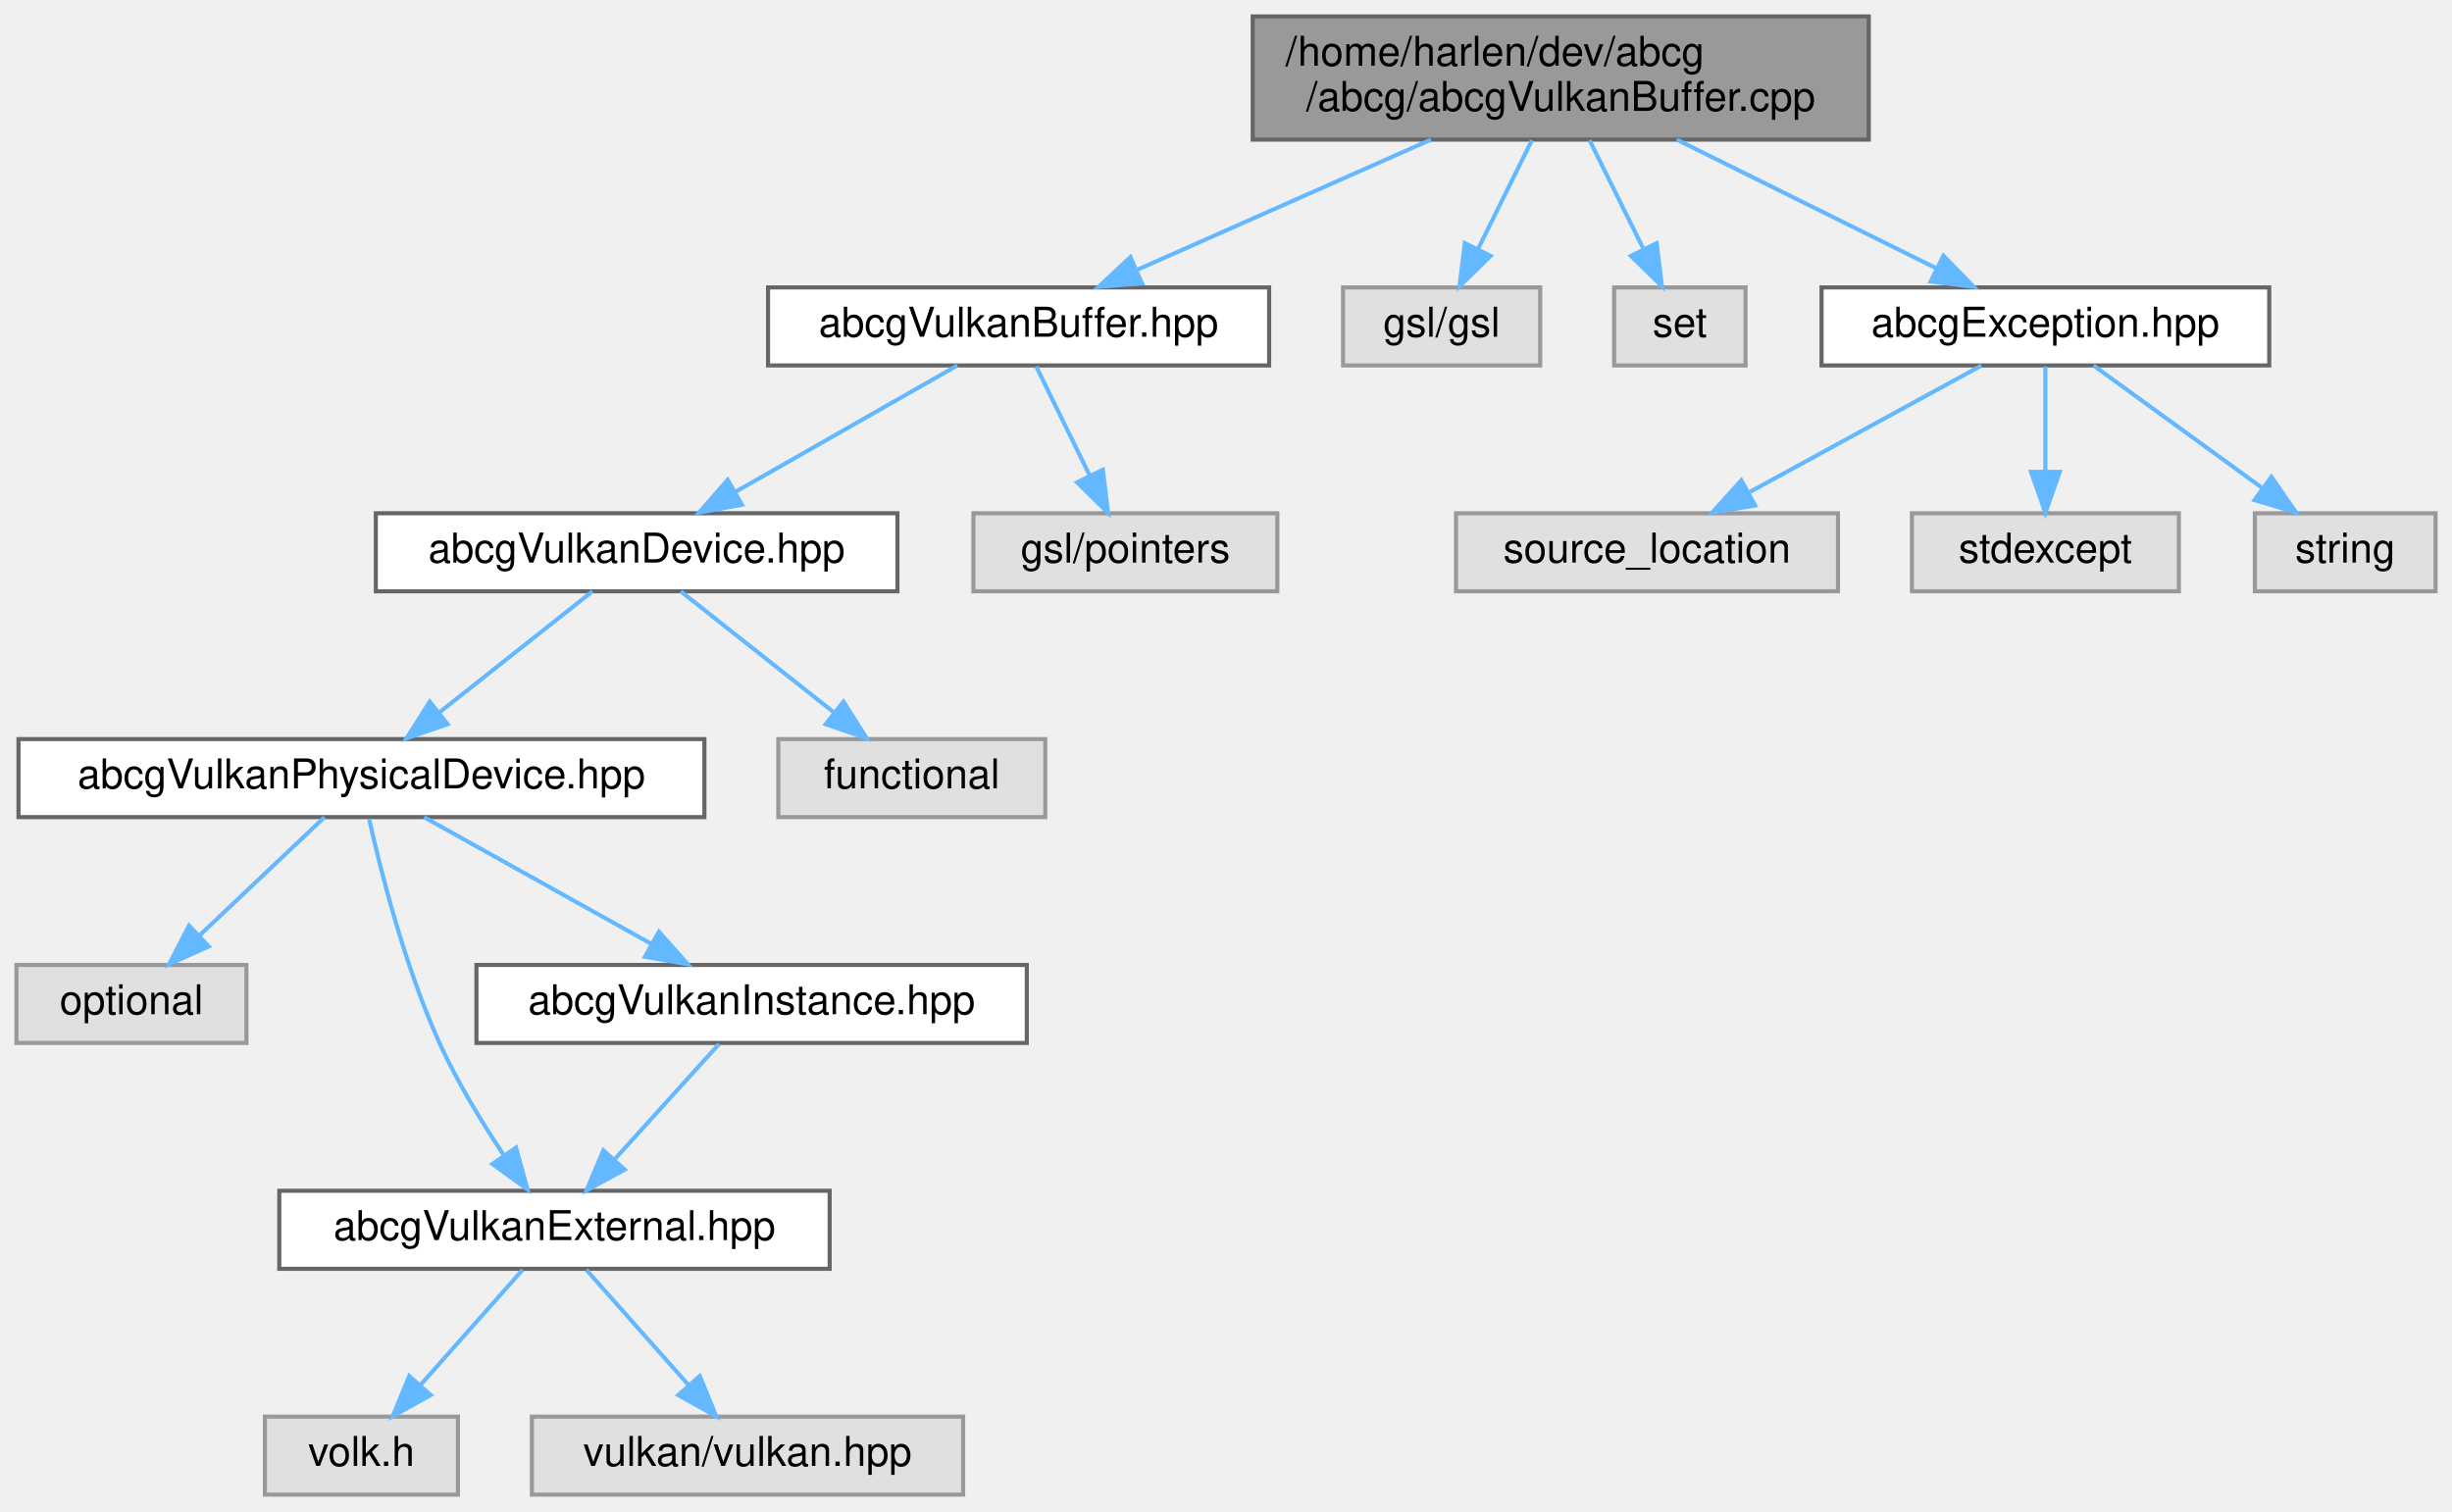
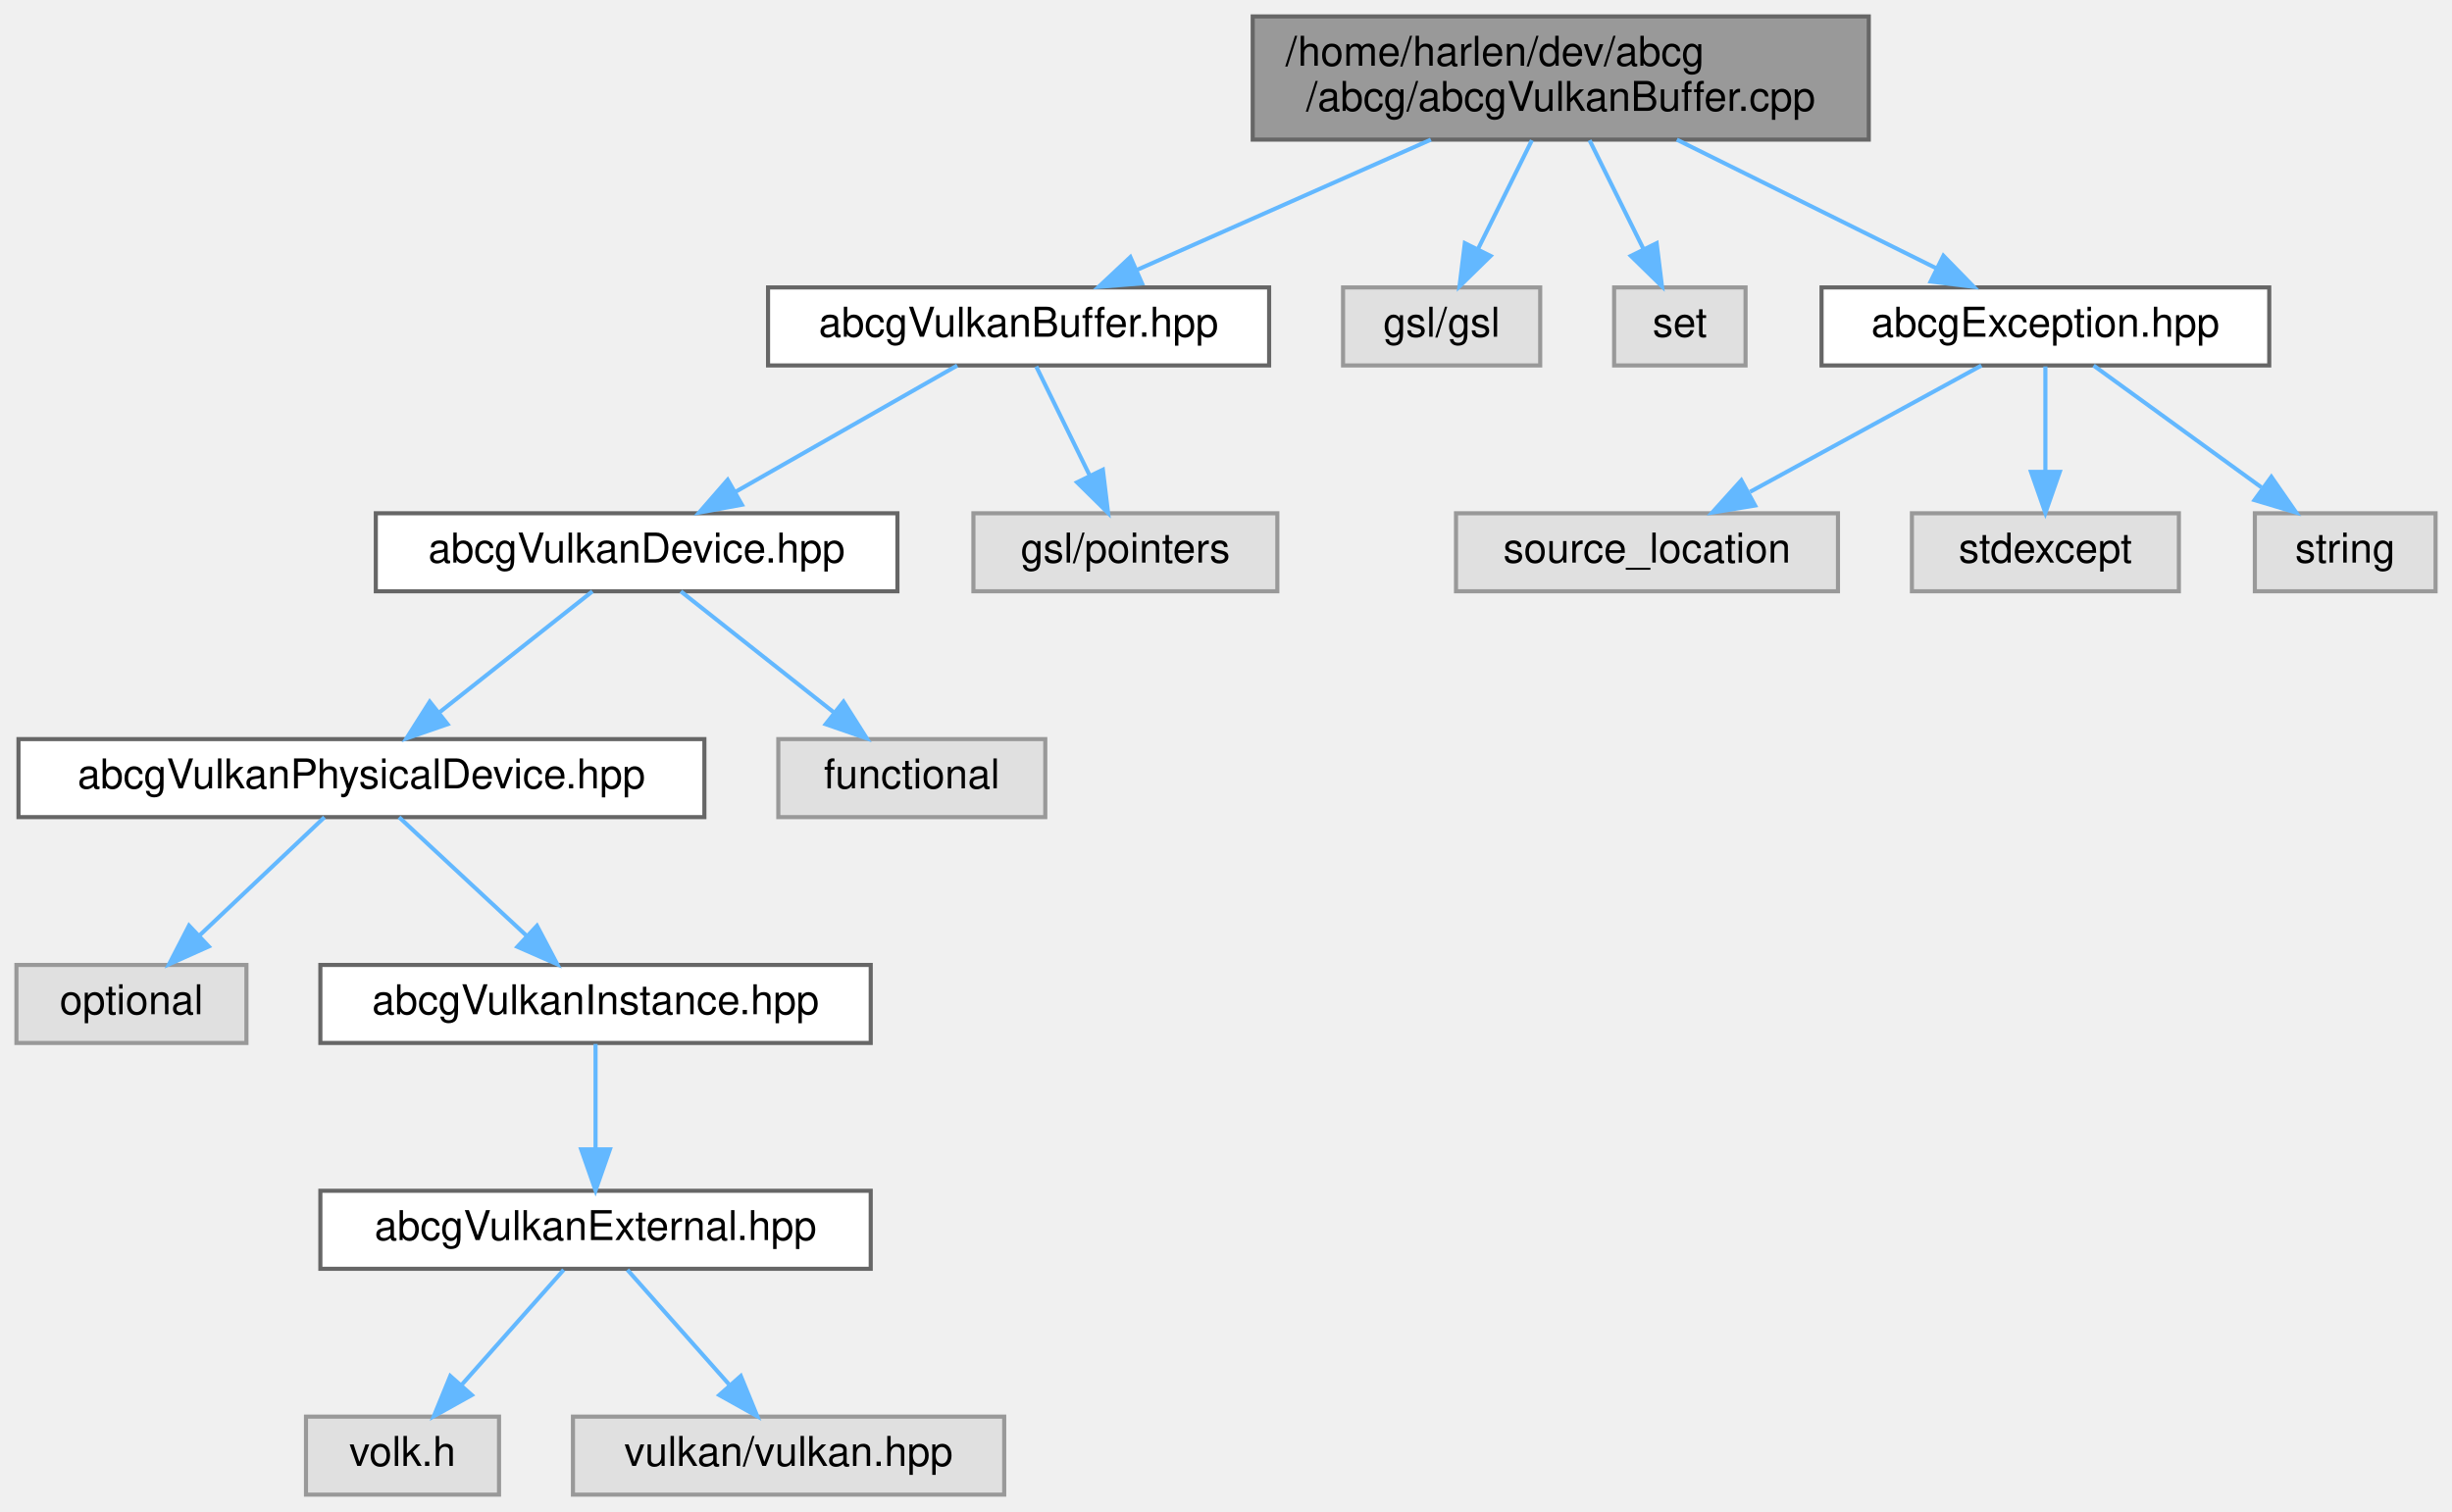
<svg xmlns="http://www.w3.org/2000/svg" xmlns:xlink="http://www.w3.org/1999/xlink" width="597pt" height="368pt" viewBox="0.00 0.00 597.00 368.00">
  <g id="graph0" class="graph" transform="scale(1 1) rotate(0) translate(4 364)">
    <g id="Node000001" class="node">
      <g id="a_Node000001">
        <a xlink:title="Definition of abcg::VulkanBuffer.">
          <polygon fill="#999999" stroke="#666666" points="451,-360 301,-360 301,-330 451,-330 451,-360" />
          <text text-anchor="start" x="309" y="-348" font-family="Helvetica,sans-Serif" font-size="10.00">/home/harlen/dev/abcg</text>
          <text text-anchor="middle" x="376" y="-337" font-family="Helvetica,sans-Serif" font-size="10.00">/abcg/abcgVulkanBuffer.cpp</text>
        </a>
      </g>
    </g>
    <g id="Node000002" class="node">
      <g id="a_Node000002">
        <a xlink:href="abcgVulkanBuffer_8hpp.html" target="_top" xlink:title="Header file of abcg::VulkanBuffer.">
          <polygon fill="white" stroke="#666666" points="305,-294 183,-294 183,-275 305,-275 305,-294" />
          <text text-anchor="middle" x="244" y="-282" font-family="Helvetica,sans-Serif" font-size="10.00">abcgVulkanBuffer.hpp</text>
        </a>
      </g>
    </g>
    <g id="edge1_Node000001_Node000002" class="edge">
      <g id="a_edge1_Node000001_Node000002">
        <a xlink:title=" ">
          <path fill="none" stroke="#63b8ff" d="M344.38,-329.99C322.65,-320.36 294.03,-307.67 272.91,-298.31" />
          <polygon fill="#63b8ff" stroke="#63b8ff" points="274.05,-294.99 263.49,-294.14 271.22,-301.39 274.05,-294.99" />
        </a>
      </g>
    </g>
    <g id="Node000012" class="node">
      <g id="a_Node000012">
        <a xlink:title=" ">
          <polygon fill="#e0e0e0" stroke="#999999" points="371,-294 323,-294 323,-275 371,-275 371,-294" />
          <text text-anchor="middle" x="347" y="-282" font-family="Helvetica,sans-Serif" font-size="10.00">gsl/gsl</text>
        </a>
      </g>
    </g>
-     <g id="edge12_Node000001_Node000012" class="edge">
-       <g id="a_edge12_Node000001_Node000012">
+     <g id="edge11_Node000001_Node000012" class="edge">
+       <g id="a_edge11_Node000001_Node000012">
        <a xlink:title=" ">
          <path fill="none" stroke="#63b8ff" d="M368.98,-329.84C365.03,-321.87 360.06,-311.84 355.84,-303.33" />
          <polygon fill="#63b8ff" stroke="#63b8ff" points="358.92,-301.67 351.35,-294.27 352.65,-304.78 358.92,-301.67" />
        </a>
      </g>
    </g>
    <g id="Node000013" class="node">
      <g id="a_Node000013">
        <a xlink:title=" ">
          <polygon fill="#e0e0e0" stroke="#999999" points="421,-294 389,-294 389,-275 421,-275 421,-294" />
          <text text-anchor="middle" x="405" y="-282" font-family="Helvetica,sans-Serif" font-size="10.00">set</text>
        </a>
      </g>
    </g>
-     <g id="edge13_Node000001_Node000013" class="edge">
-       <g id="a_edge13_Node000001_Node000013">
+     <g id="edge12_Node000001_Node000013" class="edge">
+       <g id="a_edge12_Node000001_Node000013">
        <a xlink:title=" ">
          <path fill="none" stroke="#63b8ff" d="M383.02,-329.84C386.97,-321.87 391.94,-311.84 396.16,-303.33" />
          <polygon fill="#63b8ff" stroke="#63b8ff" points="399.35,-304.78 400.65,-294.27 393.08,-301.67 399.35,-304.78" />
        </a>
      </g>
    </g>
    <g id="Node000014" class="node">
      <g id="a_Node000014">
        <a xlink:href="abcgException_8hpp.html" target="_top" xlink:title="Header file of abcg::Exception and derived classes.">
          <polygon fill="white" stroke="#666666" points="548.5,-294 439.5,-294 439.5,-275 548.5,-275 548.5,-294" />
          <text text-anchor="middle" x="494" y="-282" font-family="Helvetica,sans-Serif" font-size="10.00">abcgException.hpp</text>
        </a>
      </g>
    </g>
-     <g id="edge14_Node000001_Node000014" class="edge">
-       <g id="a_edge14_Node000001_Node000014">
+     <g id="edge13_Node000001_Node000014" class="edge">
+       <g id="a_edge13_Node000001_Node000014">
        <a xlink:title=" ">
          <path fill="none" stroke="#63b8ff" d="M404.26,-329.99C423.42,-320.49 448.58,-308.02 467.39,-298.69" />
          <polygon fill="#63b8ff" stroke="#63b8ff" points="469.17,-301.72 476.57,-294.14 466.06,-295.45 469.17,-301.72" />
        </a>
      </g>
    </g>
    <g id="Node000003" class="node">
      <g id="a_Node000003">
        <a xlink:href="abcgVulkanDevice_8hpp.html" target="_top" xlink:title="Header file of abcg::VulkanDevice.">
          <polygon fill="white" stroke="#666666" points="214.5,-239 87.5,-239 87.5,-220 214.5,-220 214.5,-239" />
          <text text-anchor="middle" x="151" y="-227" font-family="Helvetica,sans-Serif" font-size="10.00">abcgVulkanDevice.hpp</text>
        </a>
      </g>
    </g>
    <g id="edge2_Node000002_Node000003" class="edge">
      <g id="a_edge2_Node000002_Node000003">
        <a xlink:title=" ">
          <path fill="none" stroke="#63b8ff" d="M229.06,-274.98C214.5,-266.69 192.13,-253.94 175.07,-244.22" />
          <polygon fill="#63b8ff" stroke="#63b8ff" points="176.64,-241.08 166.21,-239.17 173.17,-247.16 176.64,-241.08" />
        </a>
      </g>
    </g>
    <g id="Node000011" class="node">
      <g id="a_Node000011">
        <a xlink:title=" ">
          <polygon fill="#e0e0e0" stroke="#999999" points="307,-239 233,-239 233,-220 307,-220 307,-239" />
          <text text-anchor="middle" x="270" y="-227" font-family="Helvetica,sans-Serif" font-size="10.00">gsl/pointers</text>
        </a>
      </g>
    </g>
-     <g id="edge11_Node000002_Node000011" class="edge">
-       <g id="a_edge11_Node000002_Node000011">
+     <g id="edge10_Node000002_Node000011" class="edge">
+       <g id="a_edge10_Node000002_Node000011">
        <a xlink:title=" ">
          <path fill="none" stroke="#63b8ff" d="M248.29,-274.75C251.81,-267.57 256.91,-257.18 261.28,-248.27" />
          <polygon fill="#63b8ff" stroke="#63b8ff" points="264.52,-249.61 265.79,-239.09 258.24,-246.53 264.52,-249.61" />
        </a>
      </g>
    </g>
    <g id="Node000004" class="node">
      <g id="a_Node000004">
        <a xlink:href="abcgVulkanPhysicalDevice_8hpp.html" target="_top" xlink:title="Header file of abcg::VulkanPhysicalDevice.">
          <polygon fill="white" stroke="#666666" points="167.5,-184 0.5,-184 0.5,-165 167.5,-165 167.5,-184" />
          <text text-anchor="middle" x="84" y="-172" font-family="Helvetica,sans-Serif" font-size="10.00">abcgVulkanPhysicalDevice.hpp</text>
        </a>
      </g>
    </g>
    <g id="edge3_Node000003_Node000004" class="edge">
      <g id="a_edge3_Node000003_Node000004">
        <a xlink:title=" ">
          <path fill="none" stroke="#63b8ff" d="M140.24,-219.98C130.23,-212.07 115.11,-200.11 103.07,-190.58" />
          <polygon fill="#63b8ff" stroke="#63b8ff" points="104.97,-187.63 94.96,-184.17 100.63,-193.12 104.97,-187.63" />
        </a>
      </g>
    </g>
    <g id="Node000010" class="node">
      <g id="a_Node000010">
        <a xlink:title=" ">
          <polygon fill="#e0e0e0" stroke="#999999" points="250.5,-184 185.5,-184 185.5,-165 250.5,-165 250.5,-184" />
          <text text-anchor="middle" x="218" y="-172" font-family="Helvetica,sans-Serif" font-size="10.00">functional</text>
        </a>
      </g>
    </g>
-     <g id="edge10_Node000003_Node000010" class="edge">
-       <g id="a_edge10_Node000003_Node000010">
+     <g id="edge9_Node000003_Node000010" class="edge">
+       <g id="a_edge9_Node000003_Node000010">
        <a xlink:title=" ">
          <path fill="none" stroke="#63b8ff" d="M161.76,-219.98C171.77,-212.07 186.89,-200.11 198.93,-190.58" />
          <polygon fill="#63b8ff" stroke="#63b8ff" points="201.37,-193.12 207.04,-184.17 197.03,-187.63 201.37,-193.12" />
        </a>
      </g>
    </g>
    <g id="Node000005" class="node">
      <g id="a_Node000005">
        <a xlink:title=" ">
          <polygon fill="#e0e0e0" stroke="#999999" points="56,-129 0,-129 0,-110 56,-110 56,-129" />
          <text text-anchor="middle" x="28" y="-117" font-family="Helvetica,sans-Serif" font-size="10.00">optional</text>
        </a>
      </g>
    </g>
    <g id="edge4_Node000004_Node000005" class="edge">
      <g id="a_edge4_Node000004_Node000005">
        <a xlink:title=" ">
          <path fill="none" stroke="#63b8ff" d="M75,-164.98C66.81,-157.23 54.49,-145.58 44.53,-136.14" />
          <polygon fill="#63b8ff" stroke="#63b8ff" points="46.83,-133.5 37.16,-129.17 42.02,-138.59 46.83,-133.5" />
        </a>
      </g>
    </g>
    <g id="Node000006" class="node">
      <g id="a_Node000006">
-         <a xlink:href="abcgVulkanExternal_8hpp.html" target="_top" xlink:title="Header file for including Vulkan-related dependencies.">
-           <polygon fill="white" stroke="#666666" points="198,-74 64,-74 64,-55 198,-55 198,-74" />
-           <text text-anchor="middle" x="131" y="-62" font-family="Helvetica,sans-Serif" font-size="10.00">abcgVulkanExternal.hpp</text>
+         <a xlink:href="abcgVulkanInstance_8hpp.html" target="_top" xlink:title="Header file of abcg::VulkanInstance.">
+           <polygon fill="white" stroke="#666666" points="208,-129 74,-129 74,-110 208,-110 208,-129" />
+           <text text-anchor="middle" x="141" y="-117" font-family="Helvetica,sans-Serif" font-size="10.00">abcgVulkanInstance.hpp</text>
        </a>
      </g>
    </g>
    <g id="edge5_Node000004_Node000006" class="edge">
      <g id="a_edge5_Node000004_Node000006">
        <a xlink:title=" ">
-           <path fill="none" stroke="#63b8ff" d="M85.86,-164.6C88.65,-152.06 94.53,-128.65 103,-110 107.29,-100.56 113.28,-90.74 118.62,-82.73" />
-           <polygon fill="#63b8ff" stroke="#63b8ff" points="121.64,-84.51 124.45,-74.3 115.89,-80.53 121.64,-84.51" />
+           <path fill="none" stroke="#63b8ff" d="M93.16,-164.98C101.5,-157.23 114.03,-145.58 124.18,-136.14" />
+           <polygon fill="#63b8ff" stroke="#63b8ff" points="126.74,-138.54 131.68,-129.17 121.97,-133.42 126.74,-138.54" />
+         </a>
+       </g>
+     </g>
+     <g id="Node000007" class="node">
+       <g id="a_Node000007">
+         <a xlink:href="abcgVulkanExternal_8hpp.html" target="_top" xlink:title="Header file for including Vulkan-related dependencies.">
+           <polygon fill="white" stroke="#666666" points="208,-74 74,-74 74,-55 208,-55 208,-74" />
+           <text text-anchor="middle" x="141" y="-62" font-family="Helvetica,sans-Serif" font-size="10.00">abcgVulkanExternal.hpp</text>
+         </a>
+       </g>
+     </g>
+     <g id="edge6_Node000006_Node000007" class="edge">
+       <g id="a_edge6_Node000006_Node000007">
+         <a xlink:title=" ">
+           <path fill="none" stroke="#63b8ff" d="M141,-109.75C141,-102.8 141,-92.85 141,-84.13" />
+           <polygon fill="#63b8ff" stroke="#63b8ff" points="144.5,-84.09 141,-74.09 137.5,-84.09 144.5,-84.09" />
+         </a>
+       </g>
+     </g>
+     <g id="Node000008" class="node">
+       <g id="a_Node000008">
+         <a xlink:title=" ">
+           <polygon fill="#e0e0e0" stroke="#999999" points="117.5,-19 70.5,-19 70.5,0 117.5,0 117.5,-19" />
+           <text text-anchor="middle" x="94" y="-7" font-family="Helvetica,sans-Serif" font-size="10.00">volk.h</text>
+         </a>
+       </g>
+     </g>
+     <g id="edge7_Node000007_Node000008" class="edge">
+       <g id="a_edge7_Node000007_Node000008">
+         <a xlink:title=" ">
+           <path fill="none" stroke="#63b8ff" d="M133.24,-54.75C126.53,-47.18 116.66,-36.05 108.49,-26.84" />
+           <polygon fill="#63b8ff" stroke="#63b8ff" points="110.87,-24.25 101.62,-19.09 105.63,-28.89 110.87,-24.25" />
        </a>
      </g>
    </g>
    <g id="Node000009" class="node">
      <g id="a_Node000009">
-         <a xlink:href="abcgVulkanInstance_8hpp.html" target="_top" xlink:title="Header file of abcg::VulkanInstance.">
-           <polygon fill="white" stroke="#666666" points="246,-129 112,-129 112,-110 246,-110 246,-129" />
-           <text text-anchor="middle" x="179" y="-117" font-family="Helvetica,sans-Serif" font-size="10.00">abcgVulkanInstance.hpp</text>
-         </a>
-       </g>
-     </g>
-     <g id="edge8_Node000004_Node000009" class="edge">
-       <g id="a_edge8_Node000004_Node000009">
-         <a xlink:title=" ">
-           <path fill="none" stroke="#63b8ff" d="M99.26,-164.98C114.13,-156.69 136.98,-143.94 154.42,-134.22" />
-           <polygon fill="#63b8ff" stroke="#63b8ff" points="156.43,-137.1 163.46,-129.17 153.02,-130.99 156.43,-137.1" />
-         </a>
-       </g>
-     </g>
-     <g id="Node000007" class="node">
-       <g id="a_Node000007">
-         <a xlink:title=" ">
-           <polygon fill="#e0e0e0" stroke="#999999" points="107.5,-19 60.5,-19 60.5,0 107.5,0 107.5,-19" />
-           <text text-anchor="middle" x="84" y="-7" font-family="Helvetica,sans-Serif" font-size="10.00">volk.h</text>
-         </a>
-       </g>
-     </g>
-     <g id="edge6_Node000006_Node000007" class="edge">
-       <g id="a_edge6_Node000006_Node000007">
-         <a xlink:title=" ">
-           <path fill="none" stroke="#63b8ff" d="M123.24,-54.75C116.53,-47.18 106.66,-36.05 98.49,-26.84" />
-           <polygon fill="#63b8ff" stroke="#63b8ff" points="100.87,-24.25 91.62,-19.09 95.63,-28.89 100.87,-24.25" />
-         </a>
-       </g>
-     </g>
-     <g id="Node000008" class="node">
-       <g id="a_Node000008">
-         <a xlink:title=" ">
-           <polygon fill="#e0e0e0" stroke="#999999" points="230.5,-19 125.5,-19 125.5,0 230.5,0 230.5,-19" />
-           <text text-anchor="middle" x="178" y="-7" font-family="Helvetica,sans-Serif" font-size="10.00">vulkan/vulkan.hpp</text>
-         </a>
-       </g>
-     </g>
-     <g id="edge7_Node000006_Node000008" class="edge">
-       <g id="a_edge7_Node000006_Node000008">
-         <a xlink:title=" ">
-           <path fill="none" stroke="#63b8ff" d="M138.76,-54.75C145.47,-47.18 155.34,-36.05 163.51,-26.84" />
-           <polygon fill="#63b8ff" stroke="#63b8ff" points="166.37,-28.89 170.38,-19.09 161.13,-24.25 166.37,-28.89" />
-         </a>
-       </g>
-     </g>
-     <g id="edge9_Node000009_Node000006" class="edge">
-       <g id="a_edge9_Node000009_Node000006">
-         <a xlink:title=" ">
-           <path fill="none" stroke="#63b8ff" d="M171.07,-109.75C164.15,-102.11 153.93,-90.82 145.55,-81.56" />
-           <polygon fill="#63b8ff" stroke="#63b8ff" points="148.09,-79.15 138.78,-74.09 142.9,-83.85 148.09,-79.15" />
+         <a xlink:title=" ">
+           <polygon fill="#e0e0e0" stroke="#999999" points="240.5,-19 135.5,-19 135.5,0 240.5,0 240.5,-19" />
+           <text text-anchor="middle" x="188" y="-7" font-family="Helvetica,sans-Serif" font-size="10.00">vulkan/vulkan.hpp</text>
+         </a>
+       </g>
+     </g>
+     <g id="edge8_Node000007_Node000009" class="edge">
+       <g id="a_edge8_Node000007_Node000009">
+         <a xlink:title=" ">
+           <path fill="none" stroke="#63b8ff" d="M148.76,-54.75C155.47,-47.18 165.34,-36.05 173.51,-26.84" />
+           <polygon fill="#63b8ff" stroke="#63b8ff" points="176.37,-28.89 180.38,-19.09 171.13,-24.25 176.37,-28.89" />
        </a>
      </g>
    </g>
    <g id="Node000015" class="node">
      <g id="a_Node000015">
        <a xlink:title=" ">
          <polygon fill="#e0e0e0" stroke="#999999" points="443.5,-239 350.5,-239 350.5,-220 443.5,-220 443.5,-239" />
          <text text-anchor="middle" x="397" y="-227" font-family="Helvetica,sans-Serif" font-size="10.00">source_location</text>
        </a>
      </g>
    </g>
-     <g id="edge15_Node000014_Node000015" class="edge">
-       <g id="a_edge15_Node000014_Node000015">
+     <g id="edge14_Node000014_Node000015" class="edge">
+       <g id="a_edge14_Node000014_Node000015">
        <a xlink:title=" ">
          <path fill="none" stroke="#63b8ff" d="M478.42,-274.98C463.23,-266.69 439.9,-253.94 422.1,-244.22" />
          <polygon fill="#63b8ff" stroke="#63b8ff" points="423.32,-240.89 412.87,-239.17 419.97,-247.04 423.32,-240.89" />
        </a>
      </g>
    </g>
    <g id="Node000016" class="node">
      <g id="a_Node000016">
        <a xlink:title=" ">
          <polygon fill="#e0e0e0" stroke="#999999" points="526.5,-239 461.5,-239 461.5,-220 526.5,-220 526.5,-239" />
          <text text-anchor="middle" x="494" y="-227" font-family="Helvetica,sans-Serif" font-size="10.00">stdexcept</text>
        </a>
      </g>
    </g>
-     <g id="edge16_Node000014_Node000016" class="edge">
-       <g id="a_edge16_Node000014_Node000016">
+     <g id="edge15_Node000014_Node000016" class="edge">
+       <g id="a_edge15_Node000014_Node000016">
        <a xlink:title=" ">
          <path fill="none" stroke="#63b8ff" d="M494,-274.75C494,-267.8 494,-257.85 494,-249.13" />
          <polygon fill="#63b8ff" stroke="#63b8ff" points="497.5,-249.09 494,-239.09 490.5,-249.09 497.5,-249.09" />
        </a>
      </g>
    </g>
    <g id="Node000017" class="node">
      <g id="a_Node000017">
        <a xlink:title=" ">
          <polygon fill="#e0e0e0" stroke="#999999" points="589,-239 545,-239 545,-220 589,-220 589,-239" />
          <text text-anchor="middle" x="567" y="-227" font-family="Helvetica,sans-Serif" font-size="10.00">string</text>
        </a>
      </g>
    </g>
-     <g id="edge17_Node000014_Node000017" class="edge">
-       <g id="a_edge17_Node000014_Node000017">
+     <g id="edge16_Node000014_Node000017" class="edge">
+       <g id="a_edge16_Node000014_Node000017">
        <a xlink:title=" ">
          <path fill="none" stroke="#63b8ff" d="M505.73,-274.98C516.73,-267 533.42,-254.88 546.6,-245.31" />
          <polygon fill="#63b8ff" stroke="#63b8ff" points="549.02,-247.88 555.06,-239.17 544.91,-242.21 549.02,-247.88" />
        </a>
      </g>
    </g>
  </g>
</svg>
